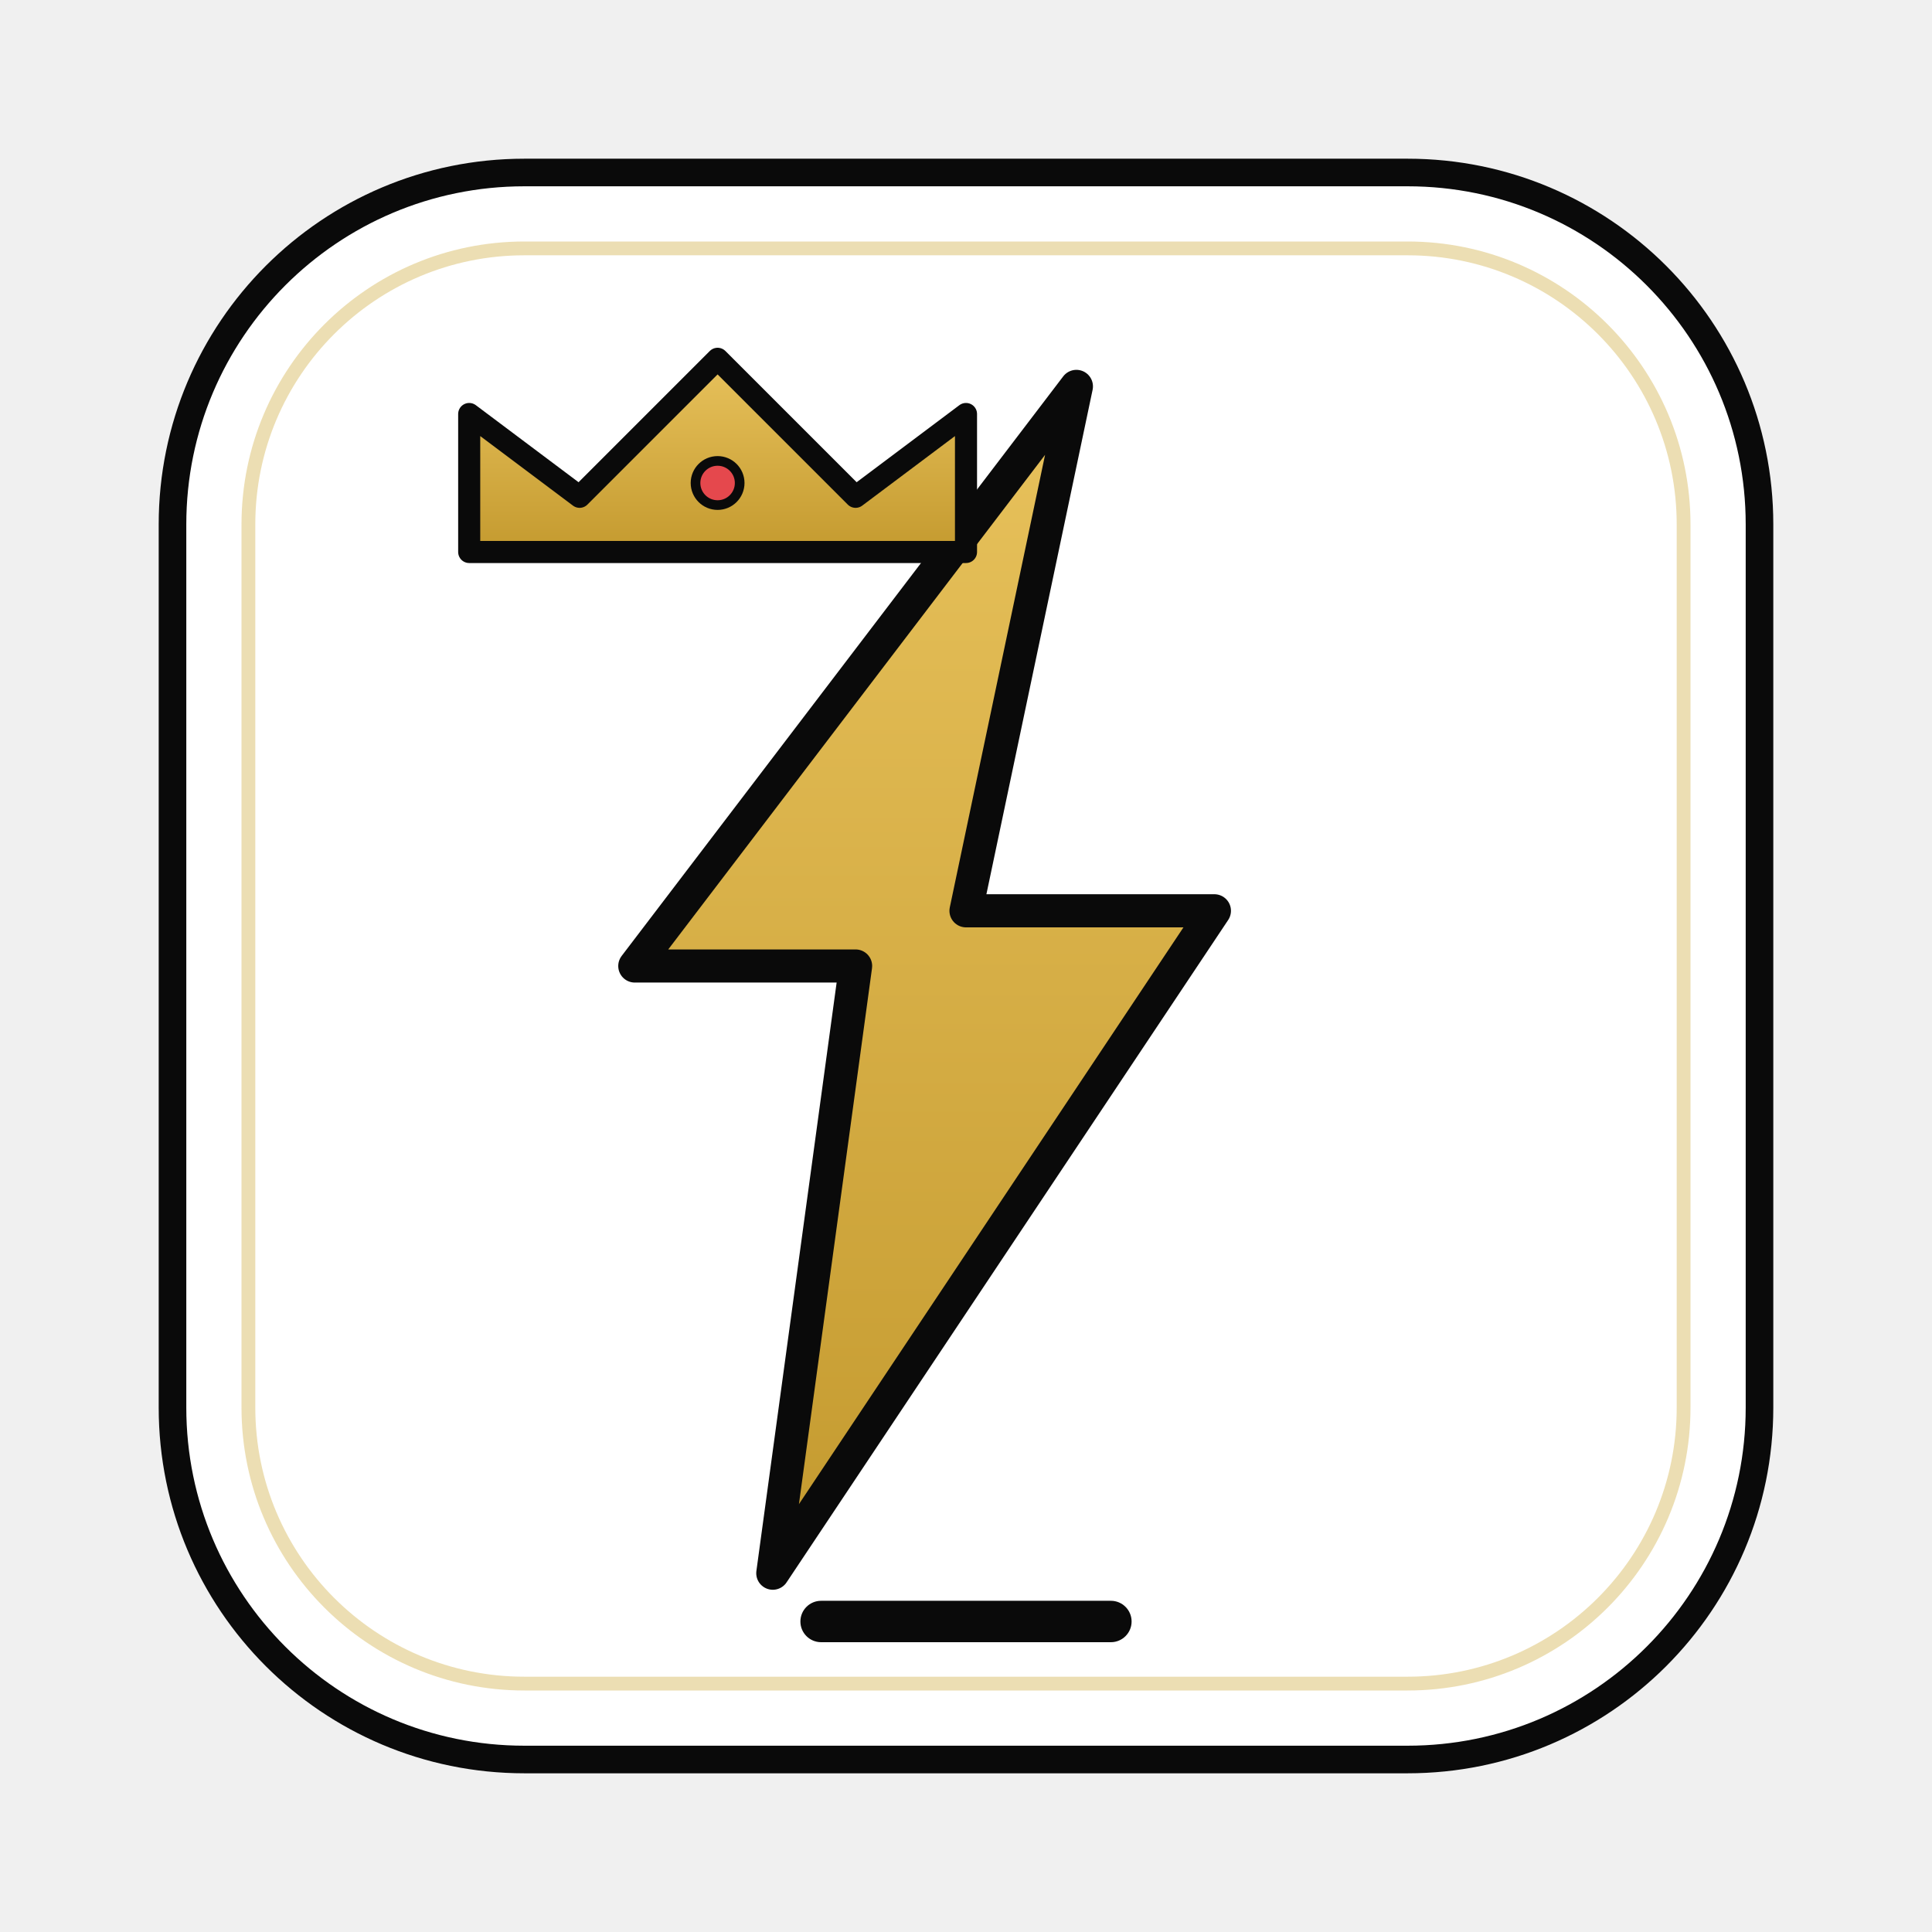
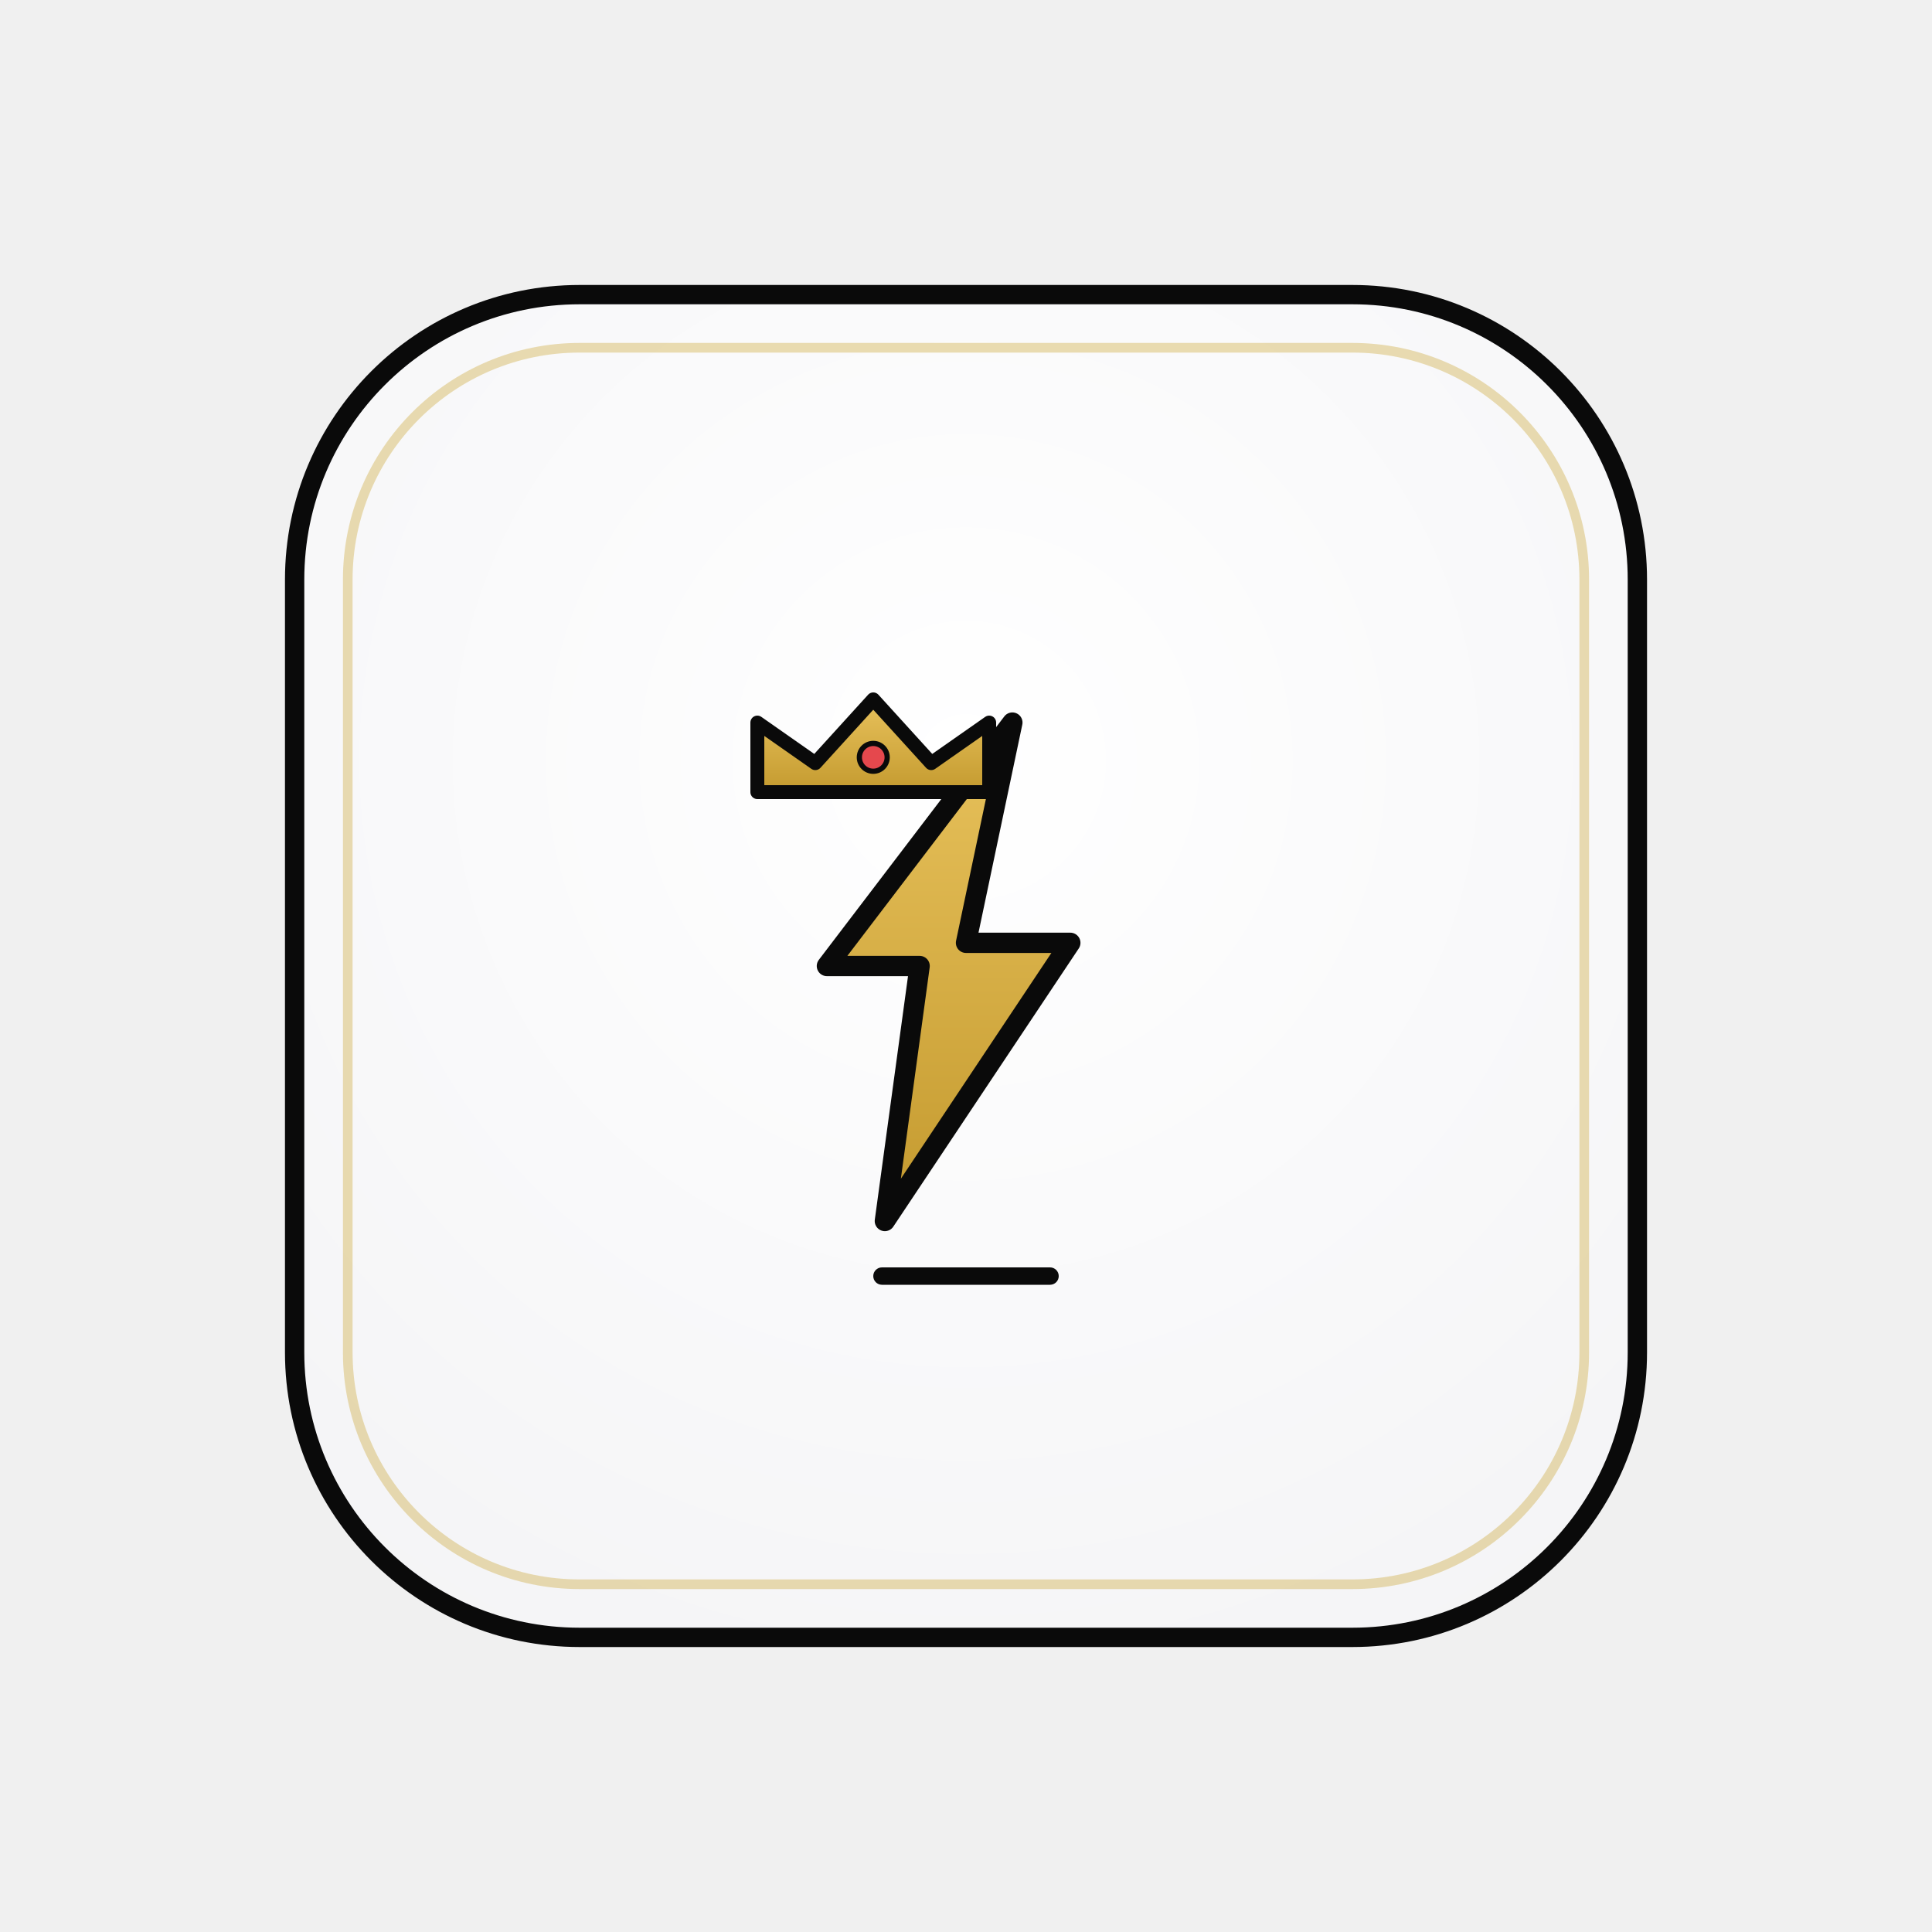
- <svg xmlns="http://www.w3.org/2000/svg" viewBox="30 30 140 140" width="200" height="200">
+ <svg xmlns="http://www.w3.org/2000/svg" viewBox="0 0 200 200" width="200" height="200">
  <defs>
-     <linearGradient id="ol-gold" x1="0" y1="0" x2="0" y2="1">
+     <radialGradient id="ol-bg6" cx="50%" cy="35%" r="75%">
+       <stop offset="0%" stop-color="#ffffff" />
+       <stop offset="100%" stop-color="#f4f4f6" />
+     </radialGradient>
+     <linearGradient id="ol-gold6" x1="0" y1="0" x2="0" y2="1">
      <stop offset="0%" stop-color="#e8c25c" />
      <stop offset="100%" stop-color="#c49a2f" />
    </linearGradient>
  </defs>
-   <rect x="42" y="42" width="116" height="116" rx="26" fill="#ffffff" />
-   <rect x="42.5" y="42.5" width="115" height="115" rx="25.5" fill="none" stroke="#0a0a0a" stroke-width="2" />
-   <rect x="48" y="48" width="104" height="104" rx="20" fill="none" stroke="rgba(201,162,39,.35)" stroke-width="1" />
-   <path d="M108 58 L76 100 L92 100 L86 144 L118 96 L100 96 Z" fill="url(#ol-gold)" stroke="#0a0a0a" stroke-width="2.4" stroke-linejoin="round" />
-   <path d="M64 70 L64 60 L72 66 L82 56 L92 66 L100 60 L100 70 Z" fill="url(#ol-gold)" stroke="#0a0a0a" stroke-width="1.6" stroke-linejoin="round" />
-   <circle cx="82" cy="65" r="1.6" fill="#e5484d" stroke="#0a0a0a" stroke-width=".7" />
-   <rect x="88" y="146" width="24" height="3" rx="1.5" fill="#0a0a0a" />
+   <rect x="30" y="30" width="140" height="140" rx="30" fill="url(#ol-bg6)" />
+   <rect x="30.5" y="30.5" width="139" height="139" rx="29.5" fill="none" stroke="#0a0a0a" stroke-width="2" />
+   <rect x="36" y="36" width="128" height="128" rx="24" fill="none" stroke="rgba(201,162,39,.35)" stroke-width="1" />
+   <g transform="translate(100,100) scale(0.6) translate(-100,-100)">
+     <path d="M108 58 L76 100 L92 100 L86 144 L118 96 L100 96 Z" fill="url(#ol-gold6)" stroke="#0a0a0a" stroke-width="3.5" stroke-linejoin="round" />
+     <path d="M64 70 L64 58 L74 65 L84 54 L94 65 L104 58 L104 70 Z" fill="url(#ol-gold6)" stroke="#0a0a0a" stroke-width="2.4" stroke-linejoin="round" />
+     <circle cx="84" cy="64" r="2.4" fill="#e5484d" stroke="#0a0a0a" stroke-width=".9" />
+     <rect x="84" y="152" width="32" height="3" rx="1.5" fill="#0a0a0a" />
+   </g>
</svg>
